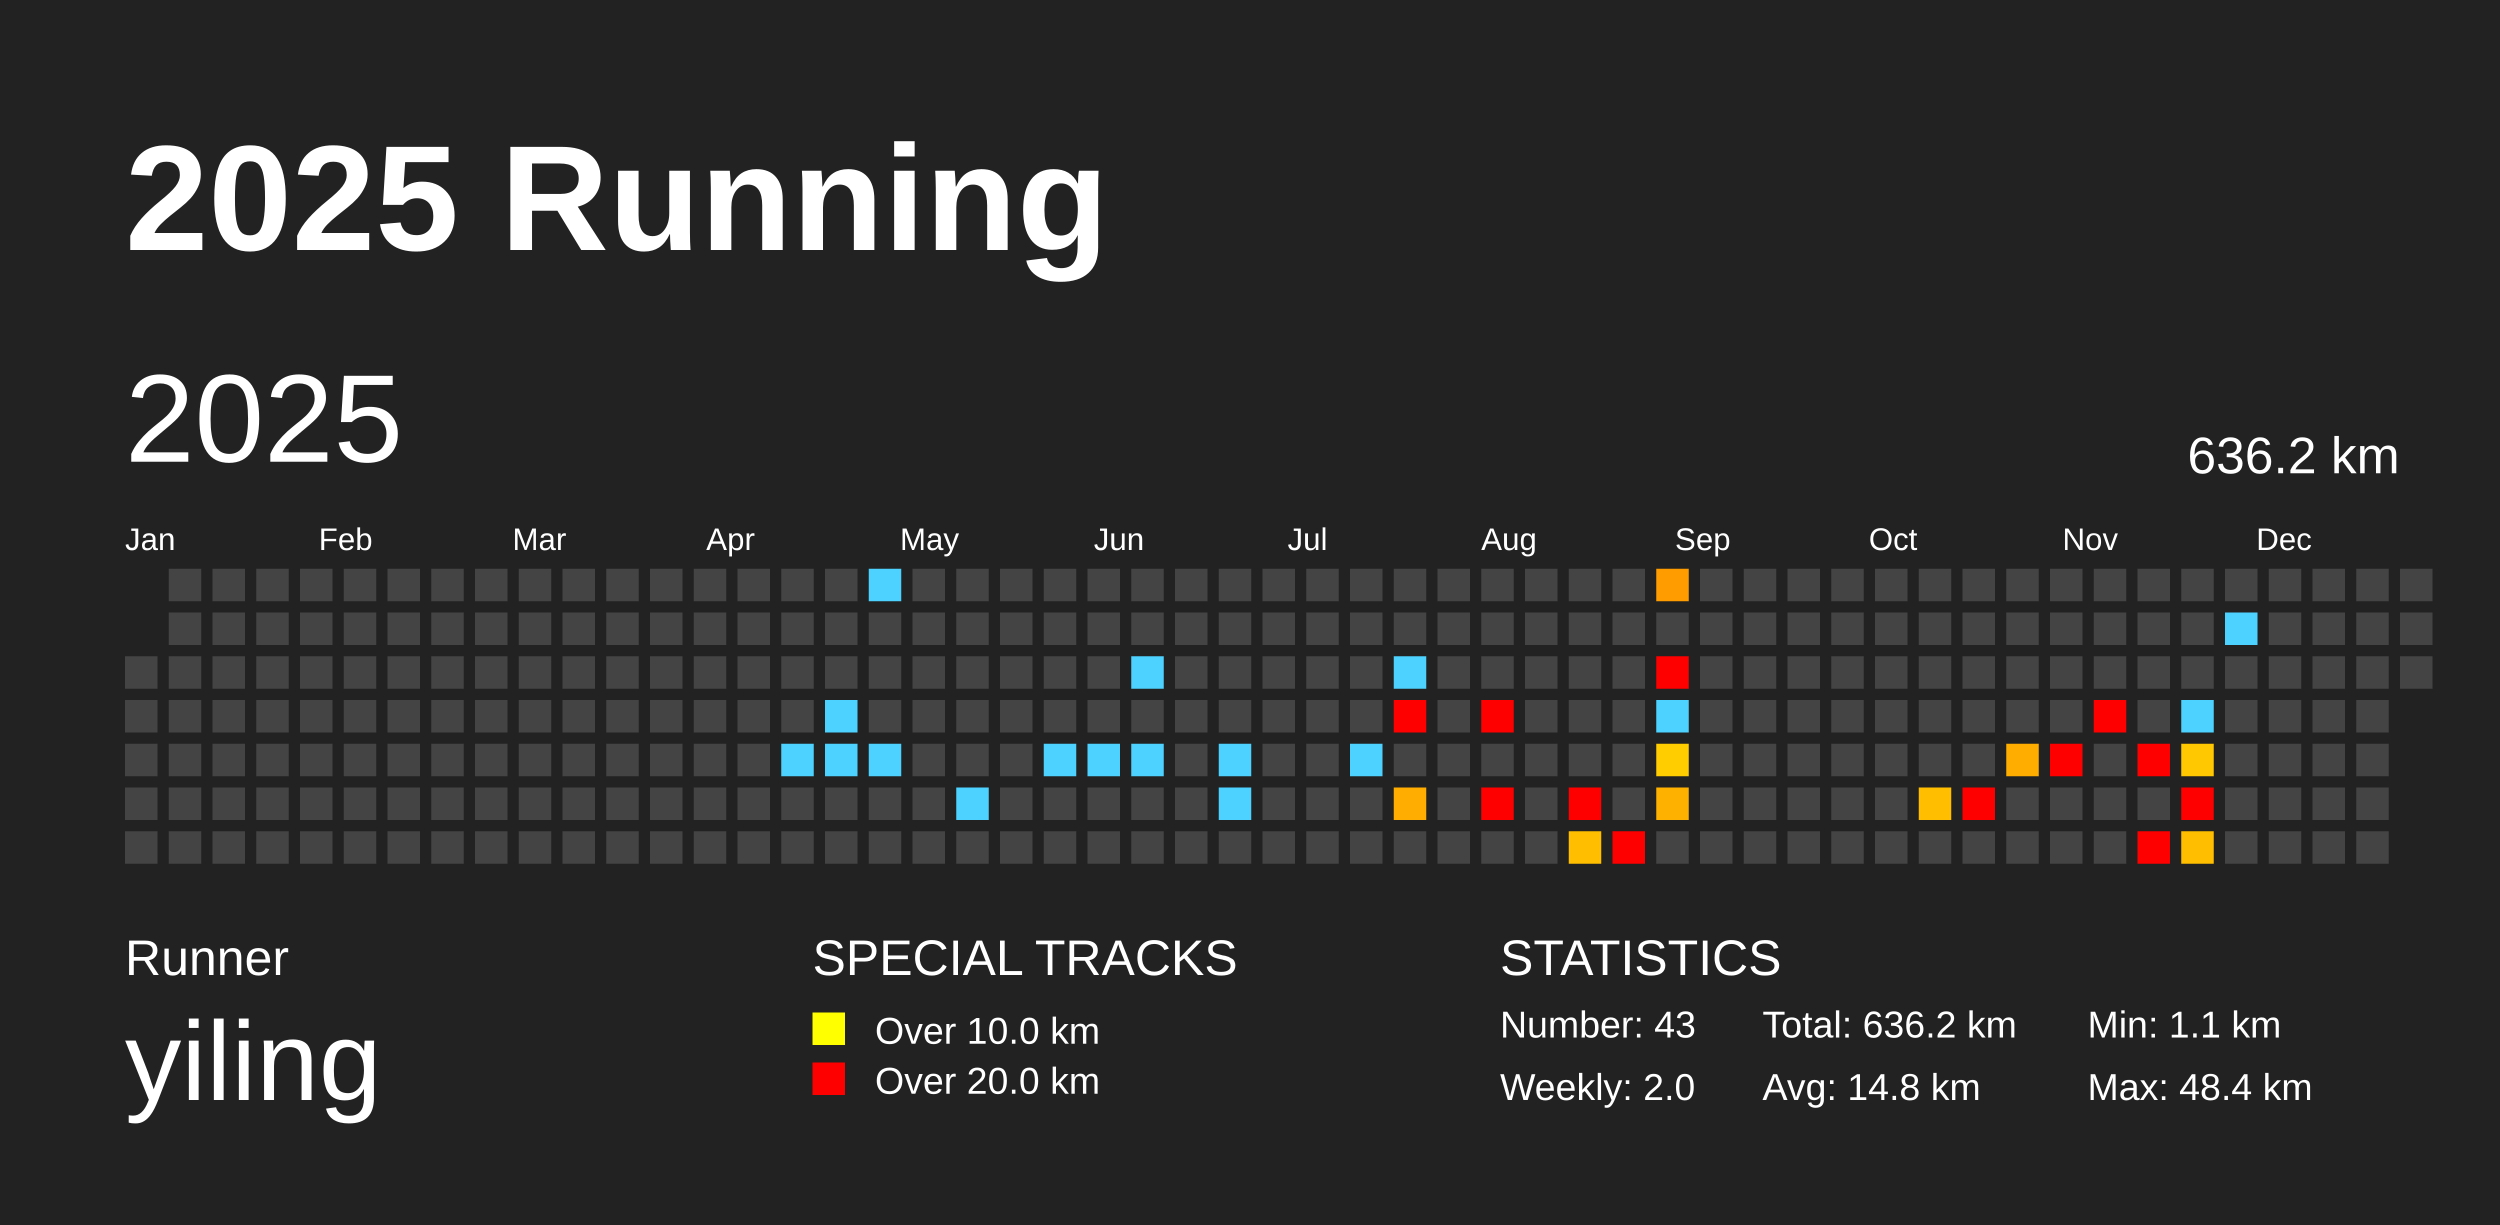
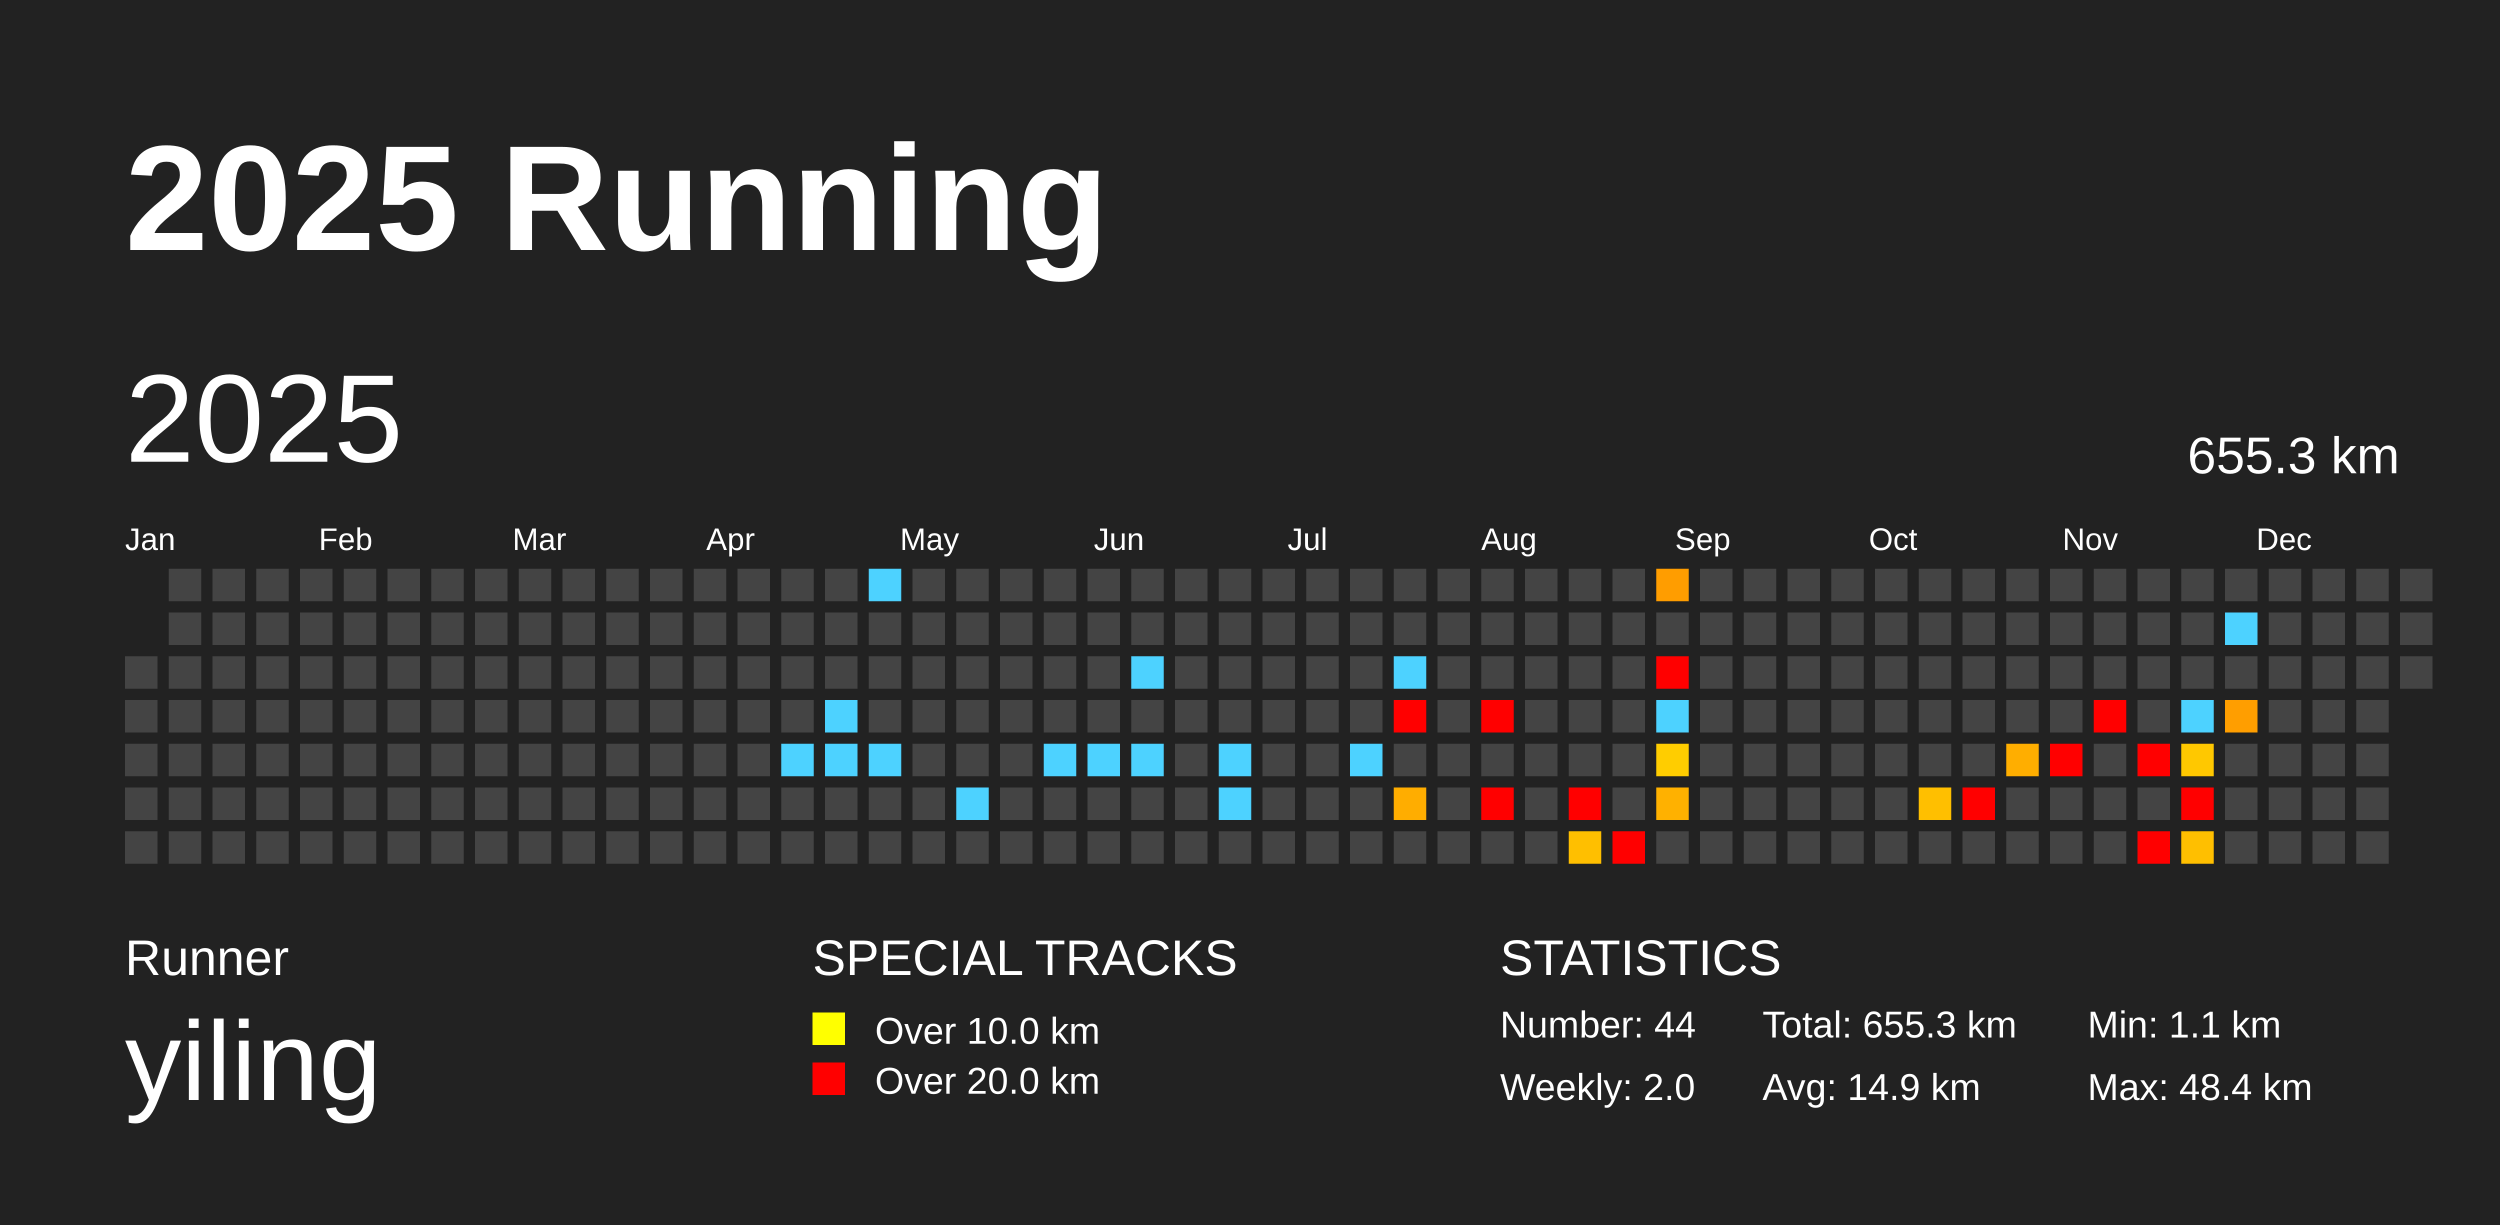
<svg xmlns="http://www.w3.org/2000/svg" baseProfile="full" height="98mm" version="1.1" viewBox="0,0,200,98" width="200mm">
  <defs />
  <rect fill="#222222" height="98" width="200" x="0" y="0" />
  <text fill="#FFFFFF" style="font-size:12px; font-family:Arial; font-weight:bold;" x="10" y="20">2025 Running</text>
  <text fill="#FFFFFF" style="font-size:4px; font-family:Arial" x="10" y="78">Runner</text>
  <text fill="#FFFFFF" style="font-size:9px; font-family:Arial" x="10" y="88">yiling</text>
  <text fill="#FFFFFF" style="font-size:4px; font-family:Arial" x="65" y="78">SPECIAL TRACKS</text>
  <rect fill="yellow" height="2.6" width="2.6" x="65" y="81" />
  <text fill="#FFFFFF" style="font-size:3px; font-family:Arial" x="70" y="83.5">Over 10.0 km</text>
  <rect fill="red" height="2.6" width="2.6" x="65" y="85" />
  <text fill="#FFFFFF" style="font-size:3px; font-family:Arial" x="70" y="87.5">Over 20.0 km</text>
  <text fill="#FFFFFF" style="font-size:4px; font-family:Arial" x="120" y="78">STATISTICS</text>
-   <text fill="#FFFFFF" style="font-size:3px; font-family:Arial" x="120" y="83">Number: 43</text>
+   <text fill="#FFFFFF" style="font-size:3px; font-family:Arial" x="120" y="83">Number: 44</text>
  <text fill="#FFFFFF" style="font-size:3px; font-family:Arial" x="120" y="88">Weekly: 2.0</text>
-   <text fill="#FFFFFF" style="font-size:3px; font-family:Arial" x="141" y="83">Total: 636.2 km</text>
-   <text fill="#FFFFFF" style="font-size:3px; font-family:Arial" x="141" y="88">Avg: 14.8 km</text>
+   <text fill="#FFFFFF" style="font-size:3px; font-family:Arial" x="141" y="83">Total: 655.3 km</text>
+   <text fill="#FFFFFF" style="font-size:3px; font-family:Arial" x="141" y="88">Avg: 14.9 km</text>
  <text fill="#FFFFFF" style="font-size:3px; font-family:Arial" x="167" y="83">Min: 1.1 km</text>
  <text fill="#FFFFFF" style="font-size:3px; font-family:Arial" x="167" y="88">Max: 48.4 km</text>
  <text dominant-baseline="hanging" fill="#FFFFFF" style="font-size:10.0px; font-family:Arial;" x="10" y="30">2025</text>
-   <text dominant-baseline="hanging" fill="#FFFFFF" style="font-size:4.125px; font-family:Arial;" x="175" y="35">636.2 km</text>
+   <text dominant-baseline="hanging" fill="#FFFFFF" style="font-size:4.125px; font-family:Arial;" x="175" y="35">655.3 km</text>
  <text fill="#FFFFFF" style="font-size:2.5px; font-family:Arial" x="10.0" y="44">Jan</text>
  <text fill="#FFFFFF" style="font-size:2.5px; font-family:Arial" x="25.5" y="44">Feb</text>
  <text fill="#FFFFFF" style="font-size:2.5px; font-family:Arial" x="41.0" y="44">Mar</text>
  <text fill="#FFFFFF" style="font-size:2.5px; font-family:Arial" x="56.5" y="44">Apr</text>
  <text fill="#FFFFFF" style="font-size:2.5px; font-family:Arial" x="72.0" y="44">May</text>
  <text fill="#FFFFFF" style="font-size:2.5px; font-family:Arial" x="87.5" y="44">Jun</text>
  <text fill="#FFFFFF" style="font-size:2.5px; font-family:Arial" x="103.0" y="44">Jul</text>
  <text fill="#FFFFFF" style="font-size:2.5px; font-family:Arial" x="118.5" y="44">Aug</text>
  <text fill="#FFFFFF" style="font-size:2.5px; font-family:Arial" x="134.0" y="44">Sep</text>
  <text fill="#FFFFFF" style="font-size:2.5px; font-family:Arial" x="149.5" y="44">Oct</text>
  <text fill="#FFFFFF" style="font-size:2.5px; font-family:Arial" x="165.0" y="44">Nov</text>
  <text fill="#FFFFFF" style="font-size:2.5px; font-family:Arial" x="180.5" y="44">Dec</text>
  <rect fill="#444444" height="2.6" width="2.6" x="10.0" y="52.5" />
  <rect fill="#444444" height="2.6" width="2.6" x="10.0" y="56.0" />
  <rect fill="#444444" height="2.6" width="2.6" x="10.0" y="59.5" />
  <rect fill="#444444" height="2.6" width="2.6" x="10.0" y="63.0" />
  <rect fill="#444444" height="2.6" width="2.6" x="10.0" y="66.5" />
  <rect fill="#444444" height="2.6" width="2.6" x="13.5" y="45.5" />
  <rect fill="#444444" height="2.6" width="2.6" x="13.5" y="49.0" />
  <rect fill="#444444" height="2.6" width="2.6" x="13.5" y="52.5" />
  <rect fill="#444444" height="2.6" width="2.6" x="13.5" y="56.0" />
  <rect fill="#444444" height="2.6" width="2.6" x="13.5" y="59.5" />
  <rect fill="#444444" height="2.6" width="2.6" x="13.5" y="63.0" />
  <rect fill="#444444" height="2.6" width="2.6" x="13.5" y="66.5" />
  <rect fill="#444444" height="2.6" width="2.6" x="17.0" y="45.5" />
  <rect fill="#444444" height="2.6" width="2.6" x="17.0" y="49.0" />
  <rect fill="#444444" height="2.6" width="2.6" x="17.0" y="52.5" />
  <rect fill="#444444" height="2.6" width="2.6" x="17.0" y="56.0" />
  <rect fill="#444444" height="2.6" width="2.6" x="17.0" y="59.5" />
  <rect fill="#444444" height="2.6" width="2.6" x="17.0" y="63.0" />
  <rect fill="#444444" height="2.6" width="2.6" x="17.0" y="66.5" />
  <rect fill="#444444" height="2.6" width="2.6" x="20.5" y="45.5" />
  <rect fill="#444444" height="2.6" width="2.6" x="20.5" y="49.0" />
  <rect fill="#444444" height="2.6" width="2.6" x="20.5" y="52.5" />
  <rect fill="#444444" height="2.6" width="2.6" x="20.5" y="56.0" />
  <rect fill="#444444" height="2.6" width="2.6" x="20.5" y="59.5" />
  <rect fill="#444444" height="2.6" width="2.6" x="20.5" y="63.0" />
  <rect fill="#444444" height="2.6" width="2.6" x="20.5" y="66.5" />
  <rect fill="#444444" height="2.6" width="2.6" x="24.0" y="45.5" />
  <rect fill="#444444" height="2.6" width="2.6" x="24.0" y="49.0" />
  <rect fill="#444444" height="2.6" width="2.6" x="24.0" y="52.5" />
  <rect fill="#444444" height="2.6" width="2.6" x="24.0" y="56.0" />
  <rect fill="#444444" height="2.6" width="2.6" x="24.0" y="59.5" />
  <rect fill="#444444" height="2.6" width="2.6" x="24.0" y="63.0" />
  <rect fill="#444444" height="2.6" width="2.6" x="24.0" y="66.5" />
  <rect fill="#444444" height="2.6" width="2.6" x="27.5" y="45.5" />
  <rect fill="#444444" height="2.6" width="2.6" x="27.5" y="49.0" />
  <rect fill="#444444" height="2.6" width="2.6" x="27.5" y="52.5" />
  <rect fill="#444444" height="2.6" width="2.6" x="27.5" y="56.0" />
  <rect fill="#444444" height="2.6" width="2.6" x="27.5" y="59.5" />
  <rect fill="#444444" height="2.6" width="2.6" x="27.5" y="63.0" />
  <rect fill="#444444" height="2.6" width="2.6" x="27.5" y="66.5" />
  <rect fill="#444444" height="2.6" width="2.6" x="31.0" y="45.5" />
  <rect fill="#444444" height="2.6" width="2.6" x="31.0" y="49.0" />
  <rect fill="#444444" height="2.6" width="2.6" x="31.0" y="52.5" />
  <rect fill="#444444" height="2.6" width="2.6" x="31.0" y="56.0" />
  <rect fill="#444444" height="2.6" width="2.6" x="31.0" y="59.5" />
  <rect fill="#444444" height="2.6" width="2.6" x="31.0" y="63.0" />
  <rect fill="#444444" height="2.6" width="2.6" x="31.0" y="66.5" />
  <rect fill="#444444" height="2.6" width="2.6" x="34.5" y="45.5" />
  <rect fill="#444444" height="2.6" width="2.6" x="34.5" y="49.0" />
  <rect fill="#444444" height="2.6" width="2.6" x="34.5" y="52.5" />
  <rect fill="#444444" height="2.6" width="2.6" x="34.5" y="56.0" />
  <rect fill="#444444" height="2.6" width="2.6" x="34.5" y="59.5" />
  <rect fill="#444444" height="2.6" width="2.6" x="34.5" y="63.0" />
  <rect fill="#444444" height="2.6" width="2.6" x="34.5" y="66.5" />
  <rect fill="#444444" height="2.6" width="2.6" x="38.0" y="45.5" />
  <rect fill="#444444" height="2.6" width="2.6" x="38.0" y="49.0" />
  <rect fill="#444444" height="2.6" width="2.6" x="38.0" y="52.5" />
  <rect fill="#444444" height="2.6" width="2.6" x="38.0" y="56.0" />
  <rect fill="#444444" height="2.6" width="2.6" x="38.0" y="59.5" />
  <rect fill="#444444" height="2.6" width="2.6" x="38.0" y="63.0" />
  <rect fill="#444444" height="2.6" width="2.6" x="38.0" y="66.5" />
  <rect fill="#444444" height="2.6" width="2.6" x="41.5" y="45.5" />
  <rect fill="#444444" height="2.6" width="2.6" x="41.5" y="49.0" />
  <rect fill="#444444" height="2.6" width="2.6" x="41.5" y="52.5" />
  <rect fill="#444444" height="2.6" width="2.6" x="41.5" y="56.0" />
  <rect fill="#444444" height="2.6" width="2.6" x="41.5" y="59.5" />
  <rect fill="#444444" height="2.6" width="2.6" x="41.5" y="63.0" />
  <rect fill="#444444" height="2.6" width="2.6" x="41.5" y="66.5" />
  <rect fill="#444444" height="2.6" width="2.6" x="45.0" y="45.5" />
  <rect fill="#444444" height="2.6" width="2.6" x="45.0" y="49.0" />
  <rect fill="#444444" height="2.6" width="2.6" x="45.0" y="52.5" />
  <rect fill="#444444" height="2.6" width="2.6" x="45.0" y="56.0" />
  <rect fill="#444444" height="2.6" width="2.6" x="45.0" y="59.5" />
  <rect fill="#444444" height="2.6" width="2.6" x="45.0" y="63.0" />
  <rect fill="#444444" height="2.6" width="2.6" x="45.0" y="66.5" />
  <rect fill="#444444" height="2.6" width="2.6" x="48.5" y="45.5" />
  <rect fill="#444444" height="2.6" width="2.6" x="48.5" y="49.0" />
  <rect fill="#444444" height="2.6" width="2.6" x="48.5" y="52.5" />
  <rect fill="#444444" height="2.6" width="2.6" x="48.5" y="56.0" />
  <rect fill="#444444" height="2.6" width="2.6" x="48.5" y="59.5" />
  <rect fill="#444444" height="2.6" width="2.6" x="48.5" y="63.0" />
  <rect fill="#444444" height="2.6" width="2.6" x="48.5" y="66.5" />
  <rect fill="#444444" height="2.6" width="2.6" x="52.0" y="45.5" />
  <rect fill="#444444" height="2.6" width="2.6" x="52.0" y="49.0" />
  <rect fill="#444444" height="2.6" width="2.6" x="52.0" y="52.5" />
  <rect fill="#444444" height="2.6" width="2.6" x="52.0" y="56.0" />
  <rect fill="#444444" height="2.6" width="2.6" x="52.0" y="59.5" />
  <rect fill="#444444" height="2.6" width="2.6" x="52.0" y="63.0" />
  <rect fill="#444444" height="2.6" width="2.6" x="52.0" y="66.5" />
  <rect fill="#444444" height="2.6" width="2.6" x="55.5" y="45.5" />
  <rect fill="#444444" height="2.6" width="2.6" x="55.5" y="49.0" />
  <rect fill="#444444" height="2.6" width="2.6" x="55.5" y="52.5" />
  <rect fill="#444444" height="2.6" width="2.6" x="55.5" y="56.0" />
  <rect fill="#444444" height="2.6" width="2.6" x="55.5" y="59.5" />
  <rect fill="#444444" height="2.6" width="2.6" x="55.5" y="63.0" />
  <rect fill="#444444" height="2.6" width="2.6" x="55.5" y="66.5" />
  <rect fill="#444444" height="2.6" width="2.6" x="59.0" y="45.5" />
  <rect fill="#444444" height="2.6" width="2.6" x="59.0" y="49.0" />
  <rect fill="#444444" height="2.6" width="2.6" x="59.0" y="52.5" />
  <rect fill="#444444" height="2.6" width="2.6" x="59.0" y="56.0" />
  <rect fill="#444444" height="2.6" width="2.6" x="59.0" y="59.5" />
  <rect fill="#444444" height="2.6" width="2.6" x="59.0" y="63.0" />
  <rect fill="#444444" height="2.6" width="2.6" x="59.0" y="66.5" />
  <rect fill="#444444" height="2.6" width="2.6" x="62.5" y="45.5" />
  <rect fill="#444444" height="2.6" width="2.6" x="62.5" y="49.0" />
  <rect fill="#444444" height="2.6" width="2.6" x="62.5" y="52.5" />
  <rect fill="#444444" height="2.6" width="2.6" x="62.5" y="56.0" />
  <rect fill="#4dd2ff" height="2.6" width="2.6" x="62.5" y="59.5" />
  <rect fill="#444444" height="2.6" width="2.6" x="62.5" y="63.0" />
  <rect fill="#444444" height="2.6" width="2.6" x="62.5" y="66.5" />
  <rect fill="#444444" height="2.6" width="2.6" x="66.0" y="45.5" />
  <rect fill="#444444" height="2.6" width="2.6" x="66.0" y="49.0" />
  <rect fill="#444444" height="2.6" width="2.6" x="66.0" y="52.5" />
  <rect fill="#4dd2ff" height="2.6" width="2.6" x="66.0" y="56.0" />
  <rect fill="#4dd2ff" height="2.6" width="2.6" x="66.0" y="59.5" />
  <rect fill="#444444" height="2.6" width="2.6" x="66.0" y="63.0" />
  <rect fill="#444444" height="2.6" width="2.6" x="66.0" y="66.5" />
  <rect fill="#4dd2ff" height="2.6" width="2.6" x="69.5" y="45.5" />
  <rect fill="#444444" height="2.6" width="2.6" x="69.5" y="49.0" />
  <rect fill="#444444" height="2.6" width="2.6" x="69.5" y="52.5" />
  <rect fill="#444444" height="2.6" width="2.6" x="69.5" y="56.0" />
  <rect fill="#4dd2ff" height="2.6" width="2.6" x="69.5" y="59.5" />
  <rect fill="#444444" height="2.6" width="2.6" x="69.5" y="63.0" />
  <rect fill="#444444" height="2.6" width="2.6" x="69.5" y="66.5" />
  <rect fill="#444444" height="2.6" width="2.6" x="73.0" y="45.5" />
  <rect fill="#444444" height="2.6" width="2.6" x="73.0" y="49.0" />
  <rect fill="#444444" height="2.6" width="2.6" x="73.0" y="52.5" />
  <rect fill="#444444" height="2.6" width="2.6" x="73.0" y="56.0" />
  <rect fill="#444444" height="2.6" width="2.6" x="73.0" y="59.5" />
  <rect fill="#444444" height="2.6" width="2.6" x="73.0" y="63.0" />
  <rect fill="#444444" height="2.6" width="2.6" x="73.0" y="66.5" />
  <rect fill="#444444" height="2.6" width="2.6" x="76.5" y="45.5" />
  <rect fill="#444444" height="2.6" width="2.6" x="76.5" y="49.0" />
  <rect fill="#444444" height="2.6" width="2.6" x="76.5" y="52.5" />
  <rect fill="#444444" height="2.6" width="2.6" x="76.5" y="56.0" />
  <rect fill="#444444" height="2.6" width="2.6" x="76.5" y="59.5" />
  <rect fill="#4dd2ff" height="2.6" width="2.6" x="76.5" y="63.0" />
  <rect fill="#444444" height="2.6" width="2.6" x="76.5" y="66.5" />
  <rect fill="#444444" height="2.6" width="2.6" x="80.0" y="45.5" />
  <rect fill="#444444" height="2.6" width="2.6" x="80.0" y="49.0" />
  <rect fill="#444444" height="2.6" width="2.6" x="80.0" y="52.5" />
  <rect fill="#444444" height="2.6" width="2.6" x="80.0" y="56.0" />
  <rect fill="#444444" height="2.6" width="2.6" x="80.0" y="59.5" />
  <rect fill="#444444" height="2.6" width="2.6" x="80.0" y="63.0" />
  <rect fill="#444444" height="2.6" width="2.6" x="80.0" y="66.5" />
  <rect fill="#444444" height="2.6" width="2.6" x="83.5" y="45.5" />
  <rect fill="#444444" height="2.6" width="2.6" x="83.5" y="49.0" />
  <rect fill="#444444" height="2.6" width="2.6" x="83.5" y="52.5" />
  <rect fill="#444444" height="2.6" width="2.6" x="83.5" y="56.0" />
  <rect fill="#4dd2ff" height="2.6" width="2.6" x="83.5" y="59.5" />
  <rect fill="#444444" height="2.6" width="2.6" x="83.5" y="63.0" />
  <rect fill="#444444" height="2.6" width="2.6" x="83.5" y="66.5" />
  <rect fill="#444444" height="2.6" width="2.6" x="87.0" y="45.5" />
  <rect fill="#444444" height="2.6" width="2.6" x="87.0" y="49.0" />
  <rect fill="#444444" height="2.6" width="2.6" x="87.0" y="52.5" />
  <rect fill="#444444" height="2.6" width="2.6" x="87.0" y="56.0" />
  <rect fill="#4dd2ff" height="2.6" width="2.6" x="87.0" y="59.5" />
  <rect fill="#444444" height="2.6" width="2.6" x="87.0" y="63.0" />
  <rect fill="#444444" height="2.6" width="2.6" x="87.0" y="66.5" />
  <rect fill="#444444" height="2.6" width="2.6" x="90.5" y="45.5" />
  <rect fill="#444444" height="2.6" width="2.6" x="90.5" y="49.0" />
  <rect fill="#4dd2ff" height="2.6" width="2.6" x="90.5" y="52.5" />
  <rect fill="#444444" height="2.6" width="2.6" x="90.5" y="56.0" />
  <rect fill="#4dd2ff" height="2.6" width="2.6" x="90.5" y="59.5" />
  <rect fill="#444444" height="2.6" width="2.6" x="90.5" y="63.0" />
  <rect fill="#444444" height="2.6" width="2.6" x="90.5" y="66.5" />
  <rect fill="#444444" height="2.6" width="2.6" x="94.0" y="45.5" />
  <rect fill="#444444" height="2.6" width="2.6" x="94.0" y="49.0" />
  <rect fill="#444444" height="2.6" width="2.6" x="94.0" y="52.5" />
  <rect fill="#444444" height="2.6" width="2.6" x="94.0" y="56.0" />
  <rect fill="#444444" height="2.6" width="2.6" x="94.0" y="59.5" />
  <rect fill="#444444" height="2.6" width="2.6" x="94.0" y="63.0" />
  <rect fill="#444444" height="2.6" width="2.6" x="94.0" y="66.5" />
  <rect fill="#444444" height="2.6" width="2.6" x="97.5" y="45.5" />
  <rect fill="#444444" height="2.6" width="2.6" x="97.5" y="49.0" />
  <rect fill="#444444" height="2.6" width="2.6" x="97.5" y="52.5" />
  <rect fill="#444444" height="2.6" width="2.6" x="97.5" y="56.0" />
  <rect fill="#4dd2ff" height="2.6" width="2.6" x="97.5" y="59.5" />
  <rect fill="#4dd2ff" height="2.6" width="2.6" x="97.5" y="63.0" />
  <rect fill="#444444" height="2.6" width="2.6" x="97.5" y="66.5" />
  <rect fill="#444444" height="2.6" width="2.6" x="101.0" y="45.5" />
  <rect fill="#444444" height="2.6" width="2.6" x="101.0" y="49.0" />
  <rect fill="#444444" height="2.6" width="2.6" x="101.0" y="52.5" />
  <rect fill="#444444" height="2.6" width="2.6" x="101.0" y="56.0" />
  <rect fill="#444444" height="2.6" width="2.6" x="101.0" y="59.5" />
  <rect fill="#444444" height="2.6" width="2.6" x="101.0" y="63.0" />
  <rect fill="#444444" height="2.6" width="2.6" x="101.0" y="66.5" />
  <rect fill="#444444" height="2.6" width="2.6" x="104.5" y="45.5" />
  <rect fill="#444444" height="2.6" width="2.6" x="104.5" y="49.0" />
  <rect fill="#444444" height="2.6" width="2.6" x="104.5" y="52.5" />
  <rect fill="#444444" height="2.6" width="2.6" x="104.5" y="56.0" />
  <rect fill="#444444" height="2.6" width="2.6" x="104.5" y="59.5" />
  <rect fill="#444444" height="2.6" width="2.6" x="104.5" y="63.0" />
  <rect fill="#444444" height="2.6" width="2.6" x="104.5" y="66.5" />
  <rect fill="#444444" height="2.6" width="2.6" x="108.0" y="45.5" />
  <rect fill="#444444" height="2.6" width="2.6" x="108.0" y="49.0" />
  <rect fill="#444444" height="2.6" width="2.6" x="108.0" y="52.5" />
  <rect fill="#444444" height="2.6" width="2.6" x="108.0" y="56.0" />
  <rect fill="#4dd2ff" height="2.6" width="2.6" x="108.0" y="59.5" />
  <rect fill="#444444" height="2.6" width="2.6" x="108.0" y="63.0" />
  <rect fill="#444444" height="2.6" width="2.6" x="108.0" y="66.5" />
  <rect fill="#444444" height="2.6" width="2.6" x="111.5" y="45.5" />
  <rect fill="#444444" height="2.6" width="2.6" x="111.5" y="49.0" />
  <rect fill="#4dd2ff" height="2.6" width="2.6" x="111.5" y="52.5" />
  <rect fill="red" height="2.6" width="2.6" x="111.5" y="56.0" />
  <rect fill="#444444" height="2.6" width="2.6" x="111.5" y="59.5" />
  <rect fill="#ffad00" height="2.6" width="2.6" x="111.5" y="63.0" />
  <rect fill="#444444" height="2.6" width="2.6" x="111.5" y="66.5" />
  <rect fill="#444444" height="2.6" width="2.6" x="115.0" y="45.5" />
  <rect fill="#444444" height="2.6" width="2.6" x="115.0" y="49.0" />
  <rect fill="#444444" height="2.6" width="2.6" x="115.0" y="52.5" />
  <rect fill="#444444" height="2.6" width="2.6" x="115.0" y="56.0" />
  <rect fill="#444444" height="2.6" width="2.6" x="115.0" y="59.5" />
  <rect fill="#444444" height="2.6" width="2.6" x="115.0" y="63.0" />
  <rect fill="#444444" height="2.6" width="2.6" x="115.0" y="66.5" />
  <rect fill="#444444" height="2.6" width="2.6" x="118.5" y="45.5" />
  <rect fill="#444444" height="2.6" width="2.6" x="118.5" y="49.0" />
  <rect fill="#444444" height="2.6" width="2.6" x="118.5" y="52.5" />
  <rect fill="red" height="2.6" width="2.6" x="118.5" y="56.0" />
  <rect fill="#444444" height="2.6" width="2.6" x="118.5" y="59.5" />
  <rect fill="red" height="2.6" width="2.6" x="118.5" y="63.0" />
  <rect fill="#444444" height="2.6" width="2.6" x="118.5" y="66.5" />
  <rect fill="#444444" height="2.6" width="2.6" x="122.0" y="45.5" />
  <rect fill="#444444" height="2.6" width="2.6" x="122.0" y="49.0" />
  <rect fill="#444444" height="2.6" width="2.6" x="122.0" y="52.5" />
  <rect fill="#444444" height="2.6" width="2.6" x="122.0" y="56.0" />
  <rect fill="#444444" height="2.6" width="2.6" x="122.0" y="59.5" />
  <rect fill="#444444" height="2.6" width="2.6" x="122.0" y="63.0" />
  <rect fill="#444444" height="2.6" width="2.6" x="122.0" y="66.5" />
  <rect fill="#444444" height="2.6" width="2.6" x="125.5" y="45.5" />
  <rect fill="#444444" height="2.6" width="2.6" x="125.5" y="49.0" />
  <rect fill="#444444" height="2.6" width="2.6" x="125.5" y="52.5" />
  <rect fill="#444444" height="2.6" width="2.6" x="125.5" y="56.0" />
  <rect fill="#444444" height="2.6" width="2.6" x="125.5" y="59.5" />
  <rect fill="red" height="2.6" width="2.6" x="125.5" y="63.0" />
  <rect fill="#ffbf00" height="2.6" width="2.6" x="125.5" y="66.5" />
  <rect fill="#444444" height="2.6" width="2.6" x="129.0" y="45.5" />
  <rect fill="#444444" height="2.6" width="2.6" x="129.0" y="49.0" />
  <rect fill="#444444" height="2.6" width="2.6" x="129.0" y="52.5" />
  <rect fill="#444444" height="2.6" width="2.6" x="129.0" y="56.0" />
  <rect fill="#444444" height="2.6" width="2.6" x="129.0" y="59.5" />
  <rect fill="#444444" height="2.6" width="2.6" x="129.0" y="63.0" />
  <rect fill="red" height="2.6" width="2.6" x="129.0" y="66.5" />
  <rect fill="#ff9d00" height="2.6" width="2.6" x="132.5" y="45.5" />
  <rect fill="#444444" height="2.6" width="2.6" x="132.5" y="49.0" />
  <rect fill="red" height="2.6" width="2.6" x="132.5" y="52.5" />
  <rect fill="#4dd2ff" height="2.6" width="2.6" x="132.5" y="56.0" />
  <rect fill="#ffcd00" height="2.6" width="2.6" x="132.5" y="59.5" />
  <rect fill="#ffb100" height="2.6" width="2.6" x="132.5" y="63.0" />
  <rect fill="#444444" height="2.6" width="2.6" x="132.5" y="66.5" />
  <rect fill="#444444" height="2.6" width="2.6" x="136.0" y="45.5" />
  <rect fill="#444444" height="2.6" width="2.6" x="136.0" y="49.0" />
  <rect fill="#444444" height="2.6" width="2.6" x="136.0" y="52.5" />
  <rect fill="#444444" height="2.6" width="2.6" x="136.0" y="56.0" />
  <rect fill="#444444" height="2.6" width="2.6" x="136.0" y="59.5" />
  <rect fill="#444444" height="2.6" width="2.6" x="136.0" y="63.0" />
  <rect fill="#444444" height="2.6" width="2.6" x="136.0" y="66.5" />
  <rect fill="#444444" height="2.6" width="2.6" x="139.5" y="45.5" />
  <rect fill="#444444" height="2.6" width="2.6" x="139.5" y="49.0" />
  <rect fill="#444444" height="2.6" width="2.6" x="139.5" y="52.5" />
  <rect fill="#444444" height="2.6" width="2.6" x="139.5" y="56.0" />
  <rect fill="#444444" height="2.6" width="2.6" x="139.5" y="59.5" />
  <rect fill="#444444" height="2.6" width="2.6" x="139.5" y="63.0" />
  <rect fill="#444444" height="2.6" width="2.6" x="139.5" y="66.5" />
  <rect fill="#444444" height="2.6" width="2.6" x="143.0" y="45.5" />
  <rect fill="#444444" height="2.6" width="2.6" x="143.0" y="49.0" />
  <rect fill="#444444" height="2.6" width="2.6" x="143.0" y="52.5" />
  <rect fill="#444444" height="2.6" width="2.6" x="143.0" y="56.0" />
  <rect fill="#444444" height="2.6" width="2.6" x="143.0" y="59.5" />
  <rect fill="#444444" height="2.6" width="2.6" x="143.0" y="63.0" />
  <rect fill="#444444" height="2.6" width="2.6" x="143.0" y="66.5" />
  <rect fill="#444444" height="2.6" width="2.6" x="146.5" y="45.5" />
  <rect fill="#444444" height="2.6" width="2.6" x="146.5" y="49.0" />
  <rect fill="#444444" height="2.6" width="2.6" x="146.5" y="52.5" />
  <rect fill="#444444" height="2.6" width="2.6" x="146.5" y="56.0" />
  <rect fill="#444444" height="2.6" width="2.6" x="146.5" y="59.5" />
  <rect fill="#444444" height="2.6" width="2.6" x="146.5" y="63.0" />
  <rect fill="#444444" height="2.6" width="2.6" x="146.5" y="66.5" />
  <rect fill="#444444" height="2.6" width="2.6" x="150.0" y="45.5" />
  <rect fill="#444444" height="2.6" width="2.6" x="150.0" y="49.0" />
  <rect fill="#444444" height="2.6" width="2.6" x="150.0" y="52.5" />
  <rect fill="#444444" height="2.6" width="2.6" x="150.0" y="56.0" />
  <rect fill="#444444" height="2.6" width="2.6" x="150.0" y="59.5" />
  <rect fill="#444444" height="2.6" width="2.6" x="150.0" y="63.0" />
  <rect fill="#444444" height="2.6" width="2.6" x="150.0" y="66.5" />
  <rect fill="#444444" height="2.6" width="2.6" x="153.5" y="45.5" />
  <rect fill="#444444" height="2.6" width="2.6" x="153.5" y="49.0" />
  <rect fill="#444444" height="2.6" width="2.6" x="153.5" y="52.5" />
  <rect fill="#444444" height="2.6" width="2.6" x="153.5" y="56.0" />
  <rect fill="#444444" height="2.6" width="2.6" x="153.5" y="59.5" />
  <rect fill="#ffbf00" height="2.6" width="2.6" x="153.5" y="63.0" />
  <rect fill="#444444" height="2.6" width="2.6" x="153.5" y="66.5" />
  <rect fill="#444444" height="2.6" width="2.6" x="157.0" y="45.5" />
  <rect fill="#444444" height="2.6" width="2.6" x="157.0" y="49.0" />
  <rect fill="#444444" height="2.6" width="2.6" x="157.0" y="52.5" />
  <rect fill="#444444" height="2.6" width="2.6" x="157.0" y="56.0" />
  <rect fill="#444444" height="2.6" width="2.6" x="157.0" y="59.5" />
  <rect fill="red" height="2.6" width="2.6" x="157.0" y="63.0" />
  <rect fill="#444444" height="2.6" width="2.6" x="157.0" y="66.5" />
  <rect fill="#444444" height="2.6" width="2.6" x="160.5" y="45.5" />
  <rect fill="#444444" height="2.6" width="2.6" x="160.5" y="49.0" />
  <rect fill="#444444" height="2.6" width="2.6" x="160.5" y="52.5" />
  <rect fill="#444444" height="2.6" width="2.6" x="160.5" y="56.0" />
  <rect fill="#ffae00" height="2.6" width="2.6" x="160.5" y="59.5" />
  <rect fill="#444444" height="2.6" width="2.6" x="160.5" y="63.0" />
  <rect fill="#444444" height="2.6" width="2.6" x="160.5" y="66.5" />
  <rect fill="#444444" height="2.6" width="2.6" x="164.0" y="45.5" />
  <rect fill="#444444" height="2.6" width="2.6" x="164.0" y="49.0" />
  <rect fill="#444444" height="2.6" width="2.6" x="164.0" y="52.5" />
  <rect fill="#444444" height="2.6" width="2.6" x="164.0" y="56.0" />
  <rect fill="red" height="2.6" width="2.6" x="164.0" y="59.5" />
  <rect fill="#444444" height="2.6" width="2.6" x="164.0" y="63.0" />
  <rect fill="#444444" height="2.6" width="2.6" x="164.0" y="66.5" />
  <rect fill="#444444" height="2.6" width="2.6" x="167.5" y="45.5" />
  <rect fill="#444444" height="2.6" width="2.6" x="167.5" y="49.0" />
  <rect fill="#444444" height="2.6" width="2.6" x="167.5" y="52.5" />
  <rect fill="red" height="2.6" width="2.6" x="167.5" y="56.0" />
  <rect fill="#444444" height="2.6" width="2.6" x="167.5" y="59.5" />
  <rect fill="#444444" height="2.6" width="2.6" x="167.5" y="63.0" />
  <rect fill="#444444" height="2.6" width="2.6" x="167.5" y="66.5" />
  <rect fill="#444444" height="2.6" width="2.6" x="171.0" y="45.5" />
  <rect fill="#444444" height="2.6" width="2.6" x="171.0" y="49.0" />
  <rect fill="#444444" height="2.6" width="2.6" x="171.0" y="52.5" />
  <rect fill="#444444" height="2.6" width="2.6" x="171.0" y="56.0" />
  <rect fill="red" height="2.6" width="2.6" x="171.0" y="59.5" />
  <rect fill="#444444" height="2.6" width="2.6" x="171.0" y="63.0" />
  <rect fill="red" height="2.6" width="2.6" x="171.0" y="66.5" />
  <rect fill="#444444" height="2.6" width="2.6" x="174.5" y="45.5" />
  <rect fill="#444444" height="2.6" width="2.6" x="174.5" y="49.0" />
  <rect fill="#444444" height="2.6" width="2.6" x="174.5" y="52.5" />
  <rect fill="#4dd2ff" height="2.6" width="2.6" x="174.5" y="56.0" />
  <rect fill="#ffc800" height="2.6" width="2.6" x="174.5" y="59.5" />
  <rect fill="red" height="2.6" width="2.6" x="174.5" y="63.0" />
  <rect fill="#ffbf00" height="2.6" width="2.6" x="174.5" y="66.5" />
  <rect fill="#444444" height="2.6" width="2.6" x="178.0" y="45.5" />
  <rect fill="#4dd2ff" height="2.6" width="2.6" x="178.0" y="49.0" />
  <rect fill="#444444" height="2.6" width="2.6" x="178.0" y="52.5" />
-   <rect fill="#444444" height="2.6" width="2.6" x="178.0" y="56.0" />
+   <rect fill="#ff9e00" height="2.6" width="2.6" x="178.0" y="56.0" />
  <rect fill="#444444" height="2.6" width="2.6" x="178.0" y="59.5" />
  <rect fill="#444444" height="2.6" width="2.6" x="178.0" y="63.0" />
  <rect fill="#444444" height="2.6" width="2.6" x="178.0" y="66.5" />
  <rect fill="#444444" height="2.6" width="2.6" x="181.5" y="45.5" />
  <rect fill="#444444" height="2.6" width="2.6" x="181.5" y="49.0" />
  <rect fill="#444444" height="2.6" width="2.6" x="181.5" y="52.5" />
  <rect fill="#444444" height="2.6" width="2.6" x="181.5" y="56.0" />
  <rect fill="#444444" height="2.6" width="2.6" x="181.5" y="59.5" />
  <rect fill="#444444" height="2.6" width="2.6" x="181.5" y="63.0" />
  <rect fill="#444444" height="2.6" width="2.6" x="181.5" y="66.5" />
  <rect fill="#444444" height="2.6" width="2.6" x="185.0" y="45.5" />
  <rect fill="#444444" height="2.6" width="2.6" x="185.0" y="49.0" />
  <rect fill="#444444" height="2.6" width="2.6" x="185.0" y="52.5" />
  <rect fill="#444444" height="2.6" width="2.6" x="185.0" y="56.0" />
  <rect fill="#444444" height="2.6" width="2.6" x="185.0" y="59.5" />
  <rect fill="#444444" height="2.6" width="2.6" x="185.0" y="63.0" />
  <rect fill="#444444" height="2.6" width="2.6" x="185.0" y="66.5" />
  <rect fill="#444444" height="2.6" width="2.6" x="188.5" y="45.5" />
  <rect fill="#444444" height="2.6" width="2.6" x="188.5" y="49.0" />
  <rect fill="#444444" height="2.6" width="2.6" x="188.5" y="52.5" />
  <rect fill="#444444" height="2.6" width="2.6" x="188.5" y="56.0" />
  <rect fill="#444444" height="2.6" width="2.6" x="188.5" y="59.5" />
  <rect fill="#444444" height="2.6" width="2.6" x="188.5" y="63.0" />
  <rect fill="#444444" height="2.6" width="2.6" x="188.5" y="66.5" />
  <rect fill="#444444" height="2.6" width="2.6" x="192.0" y="45.5" />
  <rect fill="#444444" height="2.6" width="2.6" x="192.0" y="49.0" />
  <rect fill="#444444" height="2.6" width="2.6" x="192.0" y="52.5" />
</svg>
